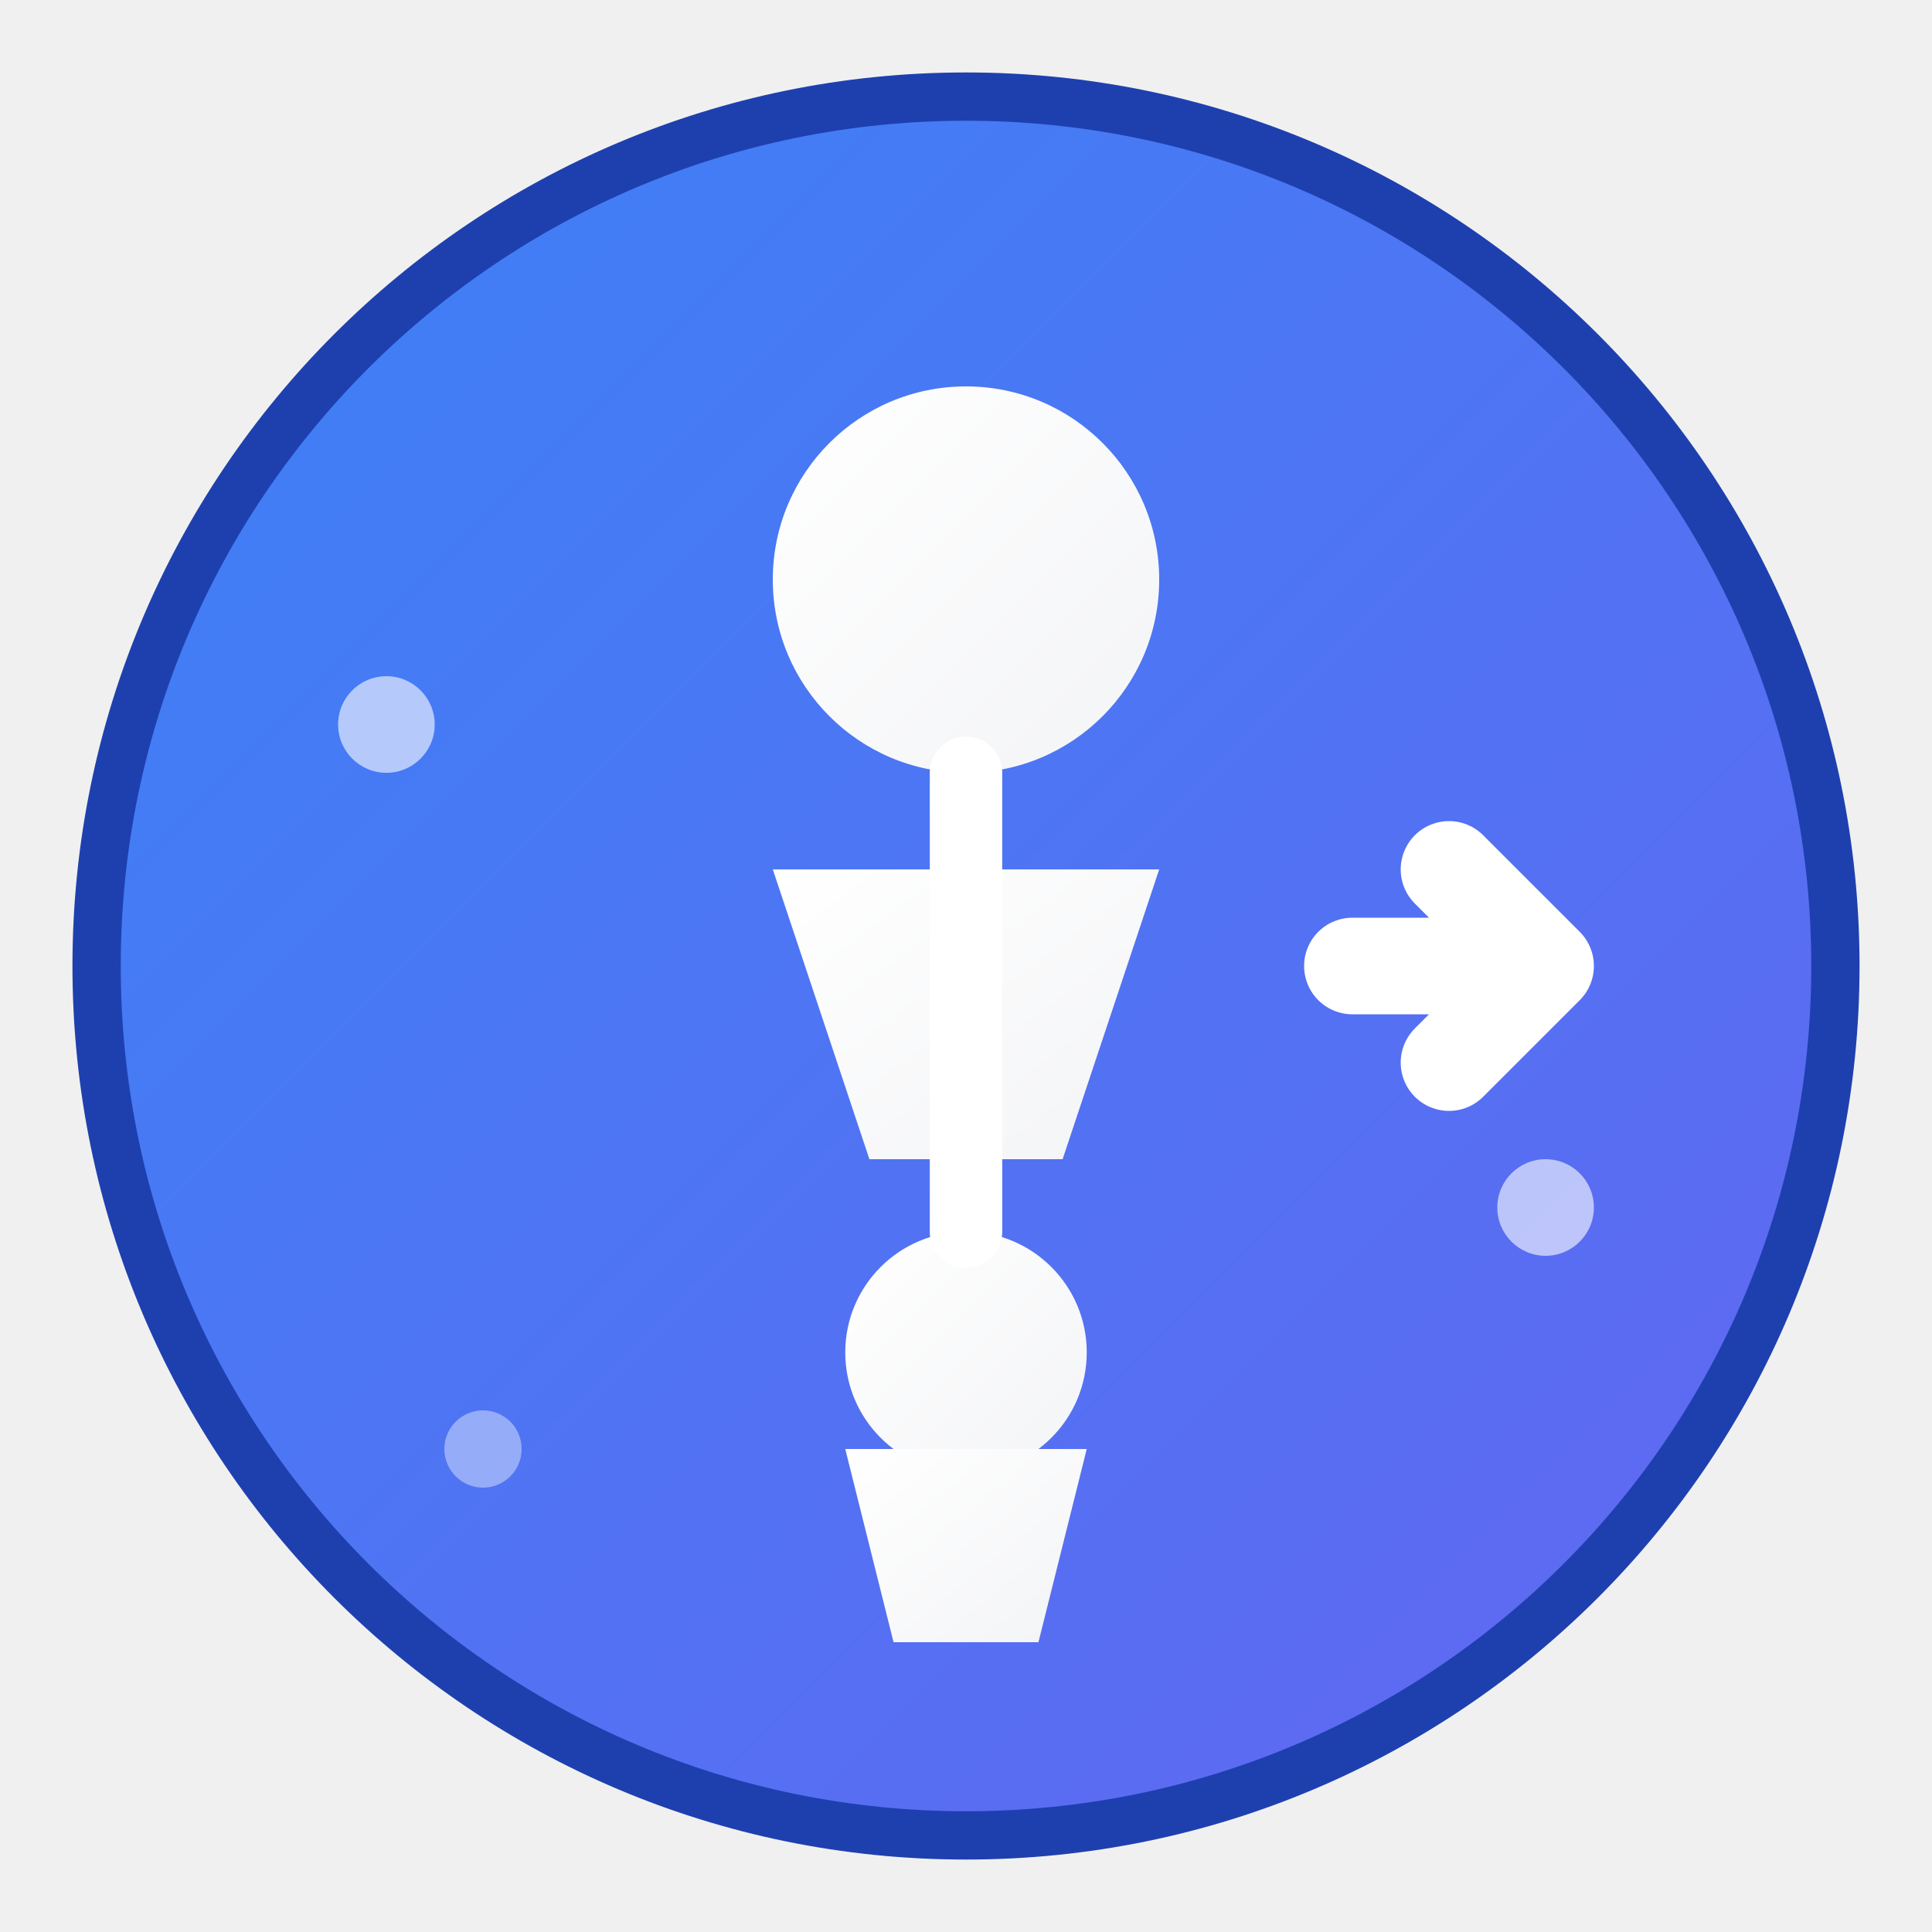
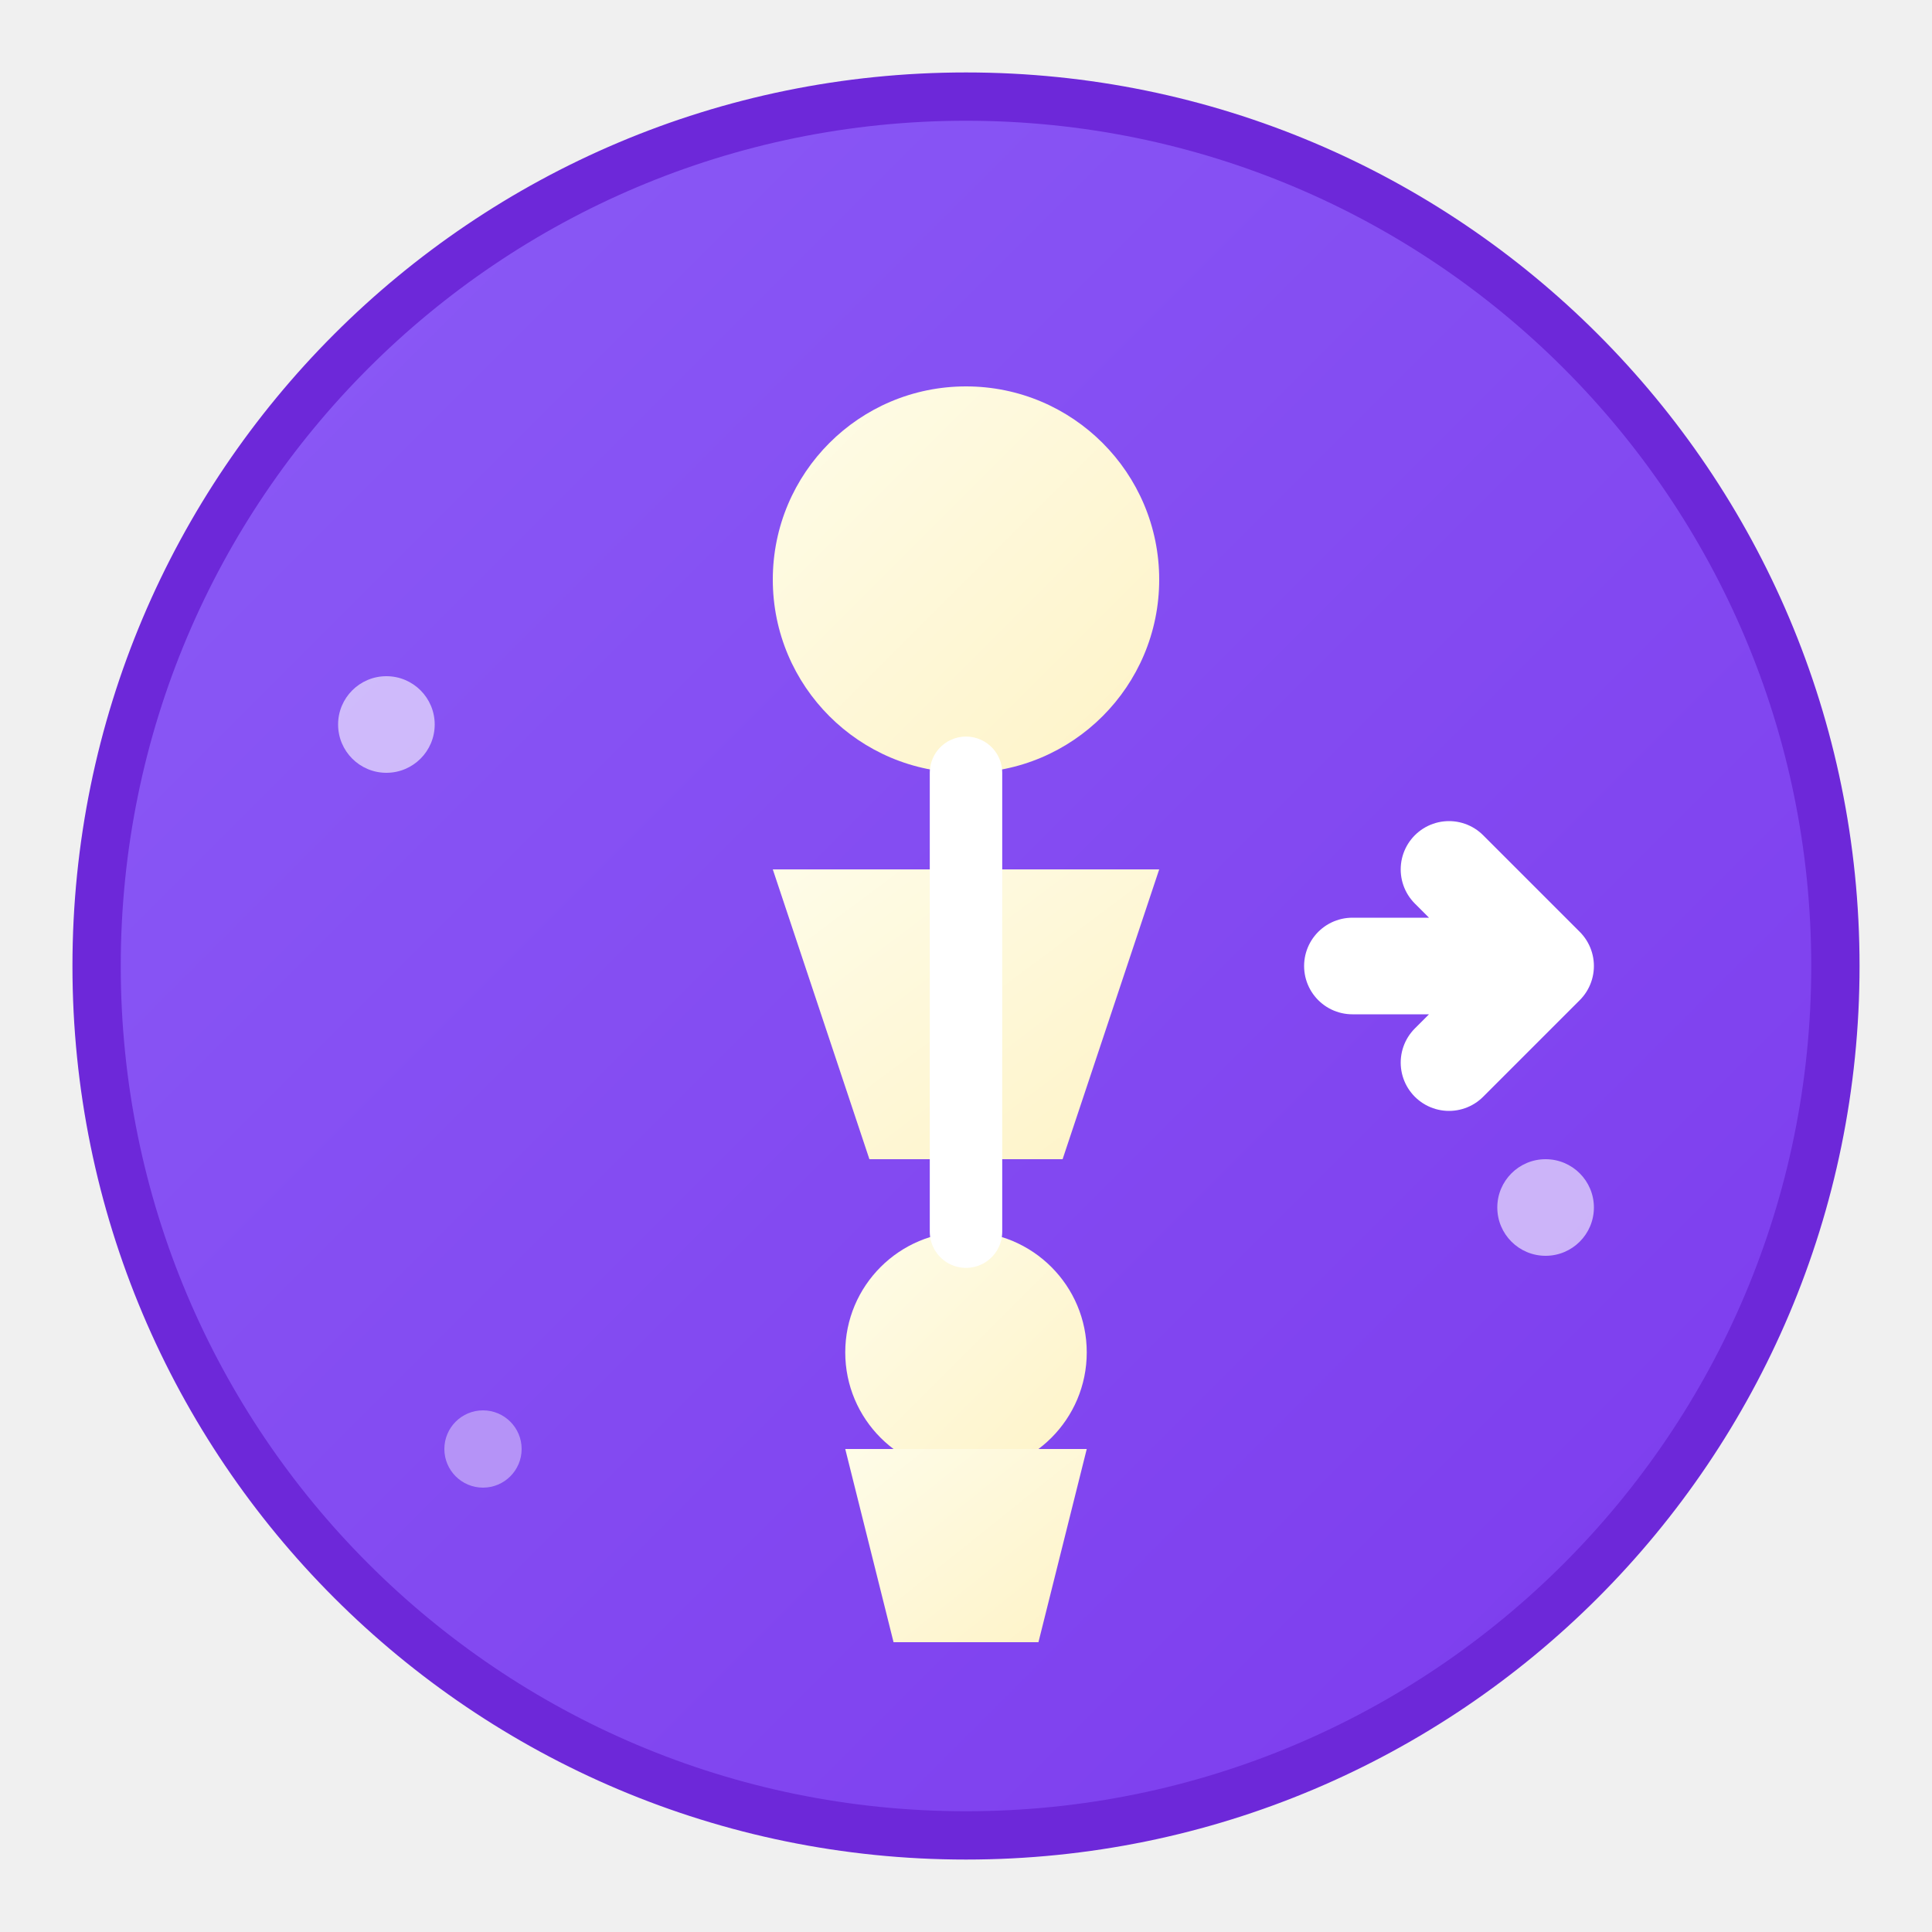
<svg xmlns="http://www.w3.org/2000/svg" width="40" height="40" viewBox="0 0 40 40" fill="none">
  <defs>
    <linearGradient id="logoGradient" x1="0%" y1="0%" x2="100%" y2="100%">
-       <stop offset="0%" style="stop-color:#3B82F6;stop-opacity:1" />
-       <stop offset="100%" style="stop-color:#6366F1;stop-opacity:1" />
+       <stop offset="0%" style="stop-color:#8B5CF6;stop-opacity:1" />
+       <stop offset="100%" style="stop-color:#7C3AED;stop-opacity:1" />
    </linearGradient>
    <linearGradient id="innerGradient" x1="0%" y1="0%" x2="100%" y2="100%">
-       <stop offset="0%" style="stop-color:#FFFFFF;stop-opacity:1" />
-       <stop offset="100%" style="stop-color:#F3F4F6;stop-opacity:1" />
+       <stop offset="0%" style="stop-color:#FEFCE8;stop-opacity:1" />
+       <stop offset="100%" style="stop-color:#FEF3C7;stop-opacity:1" />
    </linearGradient>
  </defs>
-   <circle cx="20" cy="20" r="18" fill="url(#logoGradient)" stroke="#1E40AF" stroke-width="1" />
+   <circle cx="20" cy="20" r="18" fill="url(#logoGradient)" stroke="#6D28D9" stroke-width="1" />
  <circle cx="20" cy="12" r="4" fill="url(#innerGradient)" />
  <path d="M16 18 L24 18 L22 24 L18 24 Z" fill="url(#innerGradient)" />
  <circle cx="20" cy="28" r="2.5" fill="url(#innerGradient)" />
  <path d="M17.5 30 L22.5 30 L21.5 34 L18.5 34 Z" fill="url(#innerGradient)" />
  <line x1="20" y1="16" x2="20" y2="25.5" stroke="white" stroke-width="1.5" stroke-linecap="round" />
  <path d="M28 20 L32 20 L30 18 M32 20 L30 22" stroke="white" stroke-width="2" stroke-linecap="round" stroke-linejoin="round" />
  <circle cx="8" cy="15" r="1" fill="white" opacity="0.6" />
  <circle cx="32" cy="25" r="1" fill="white" opacity="0.6" />
  <circle cx="10" cy="30" r="0.8" fill="white" opacity="0.4" />
</svg>
